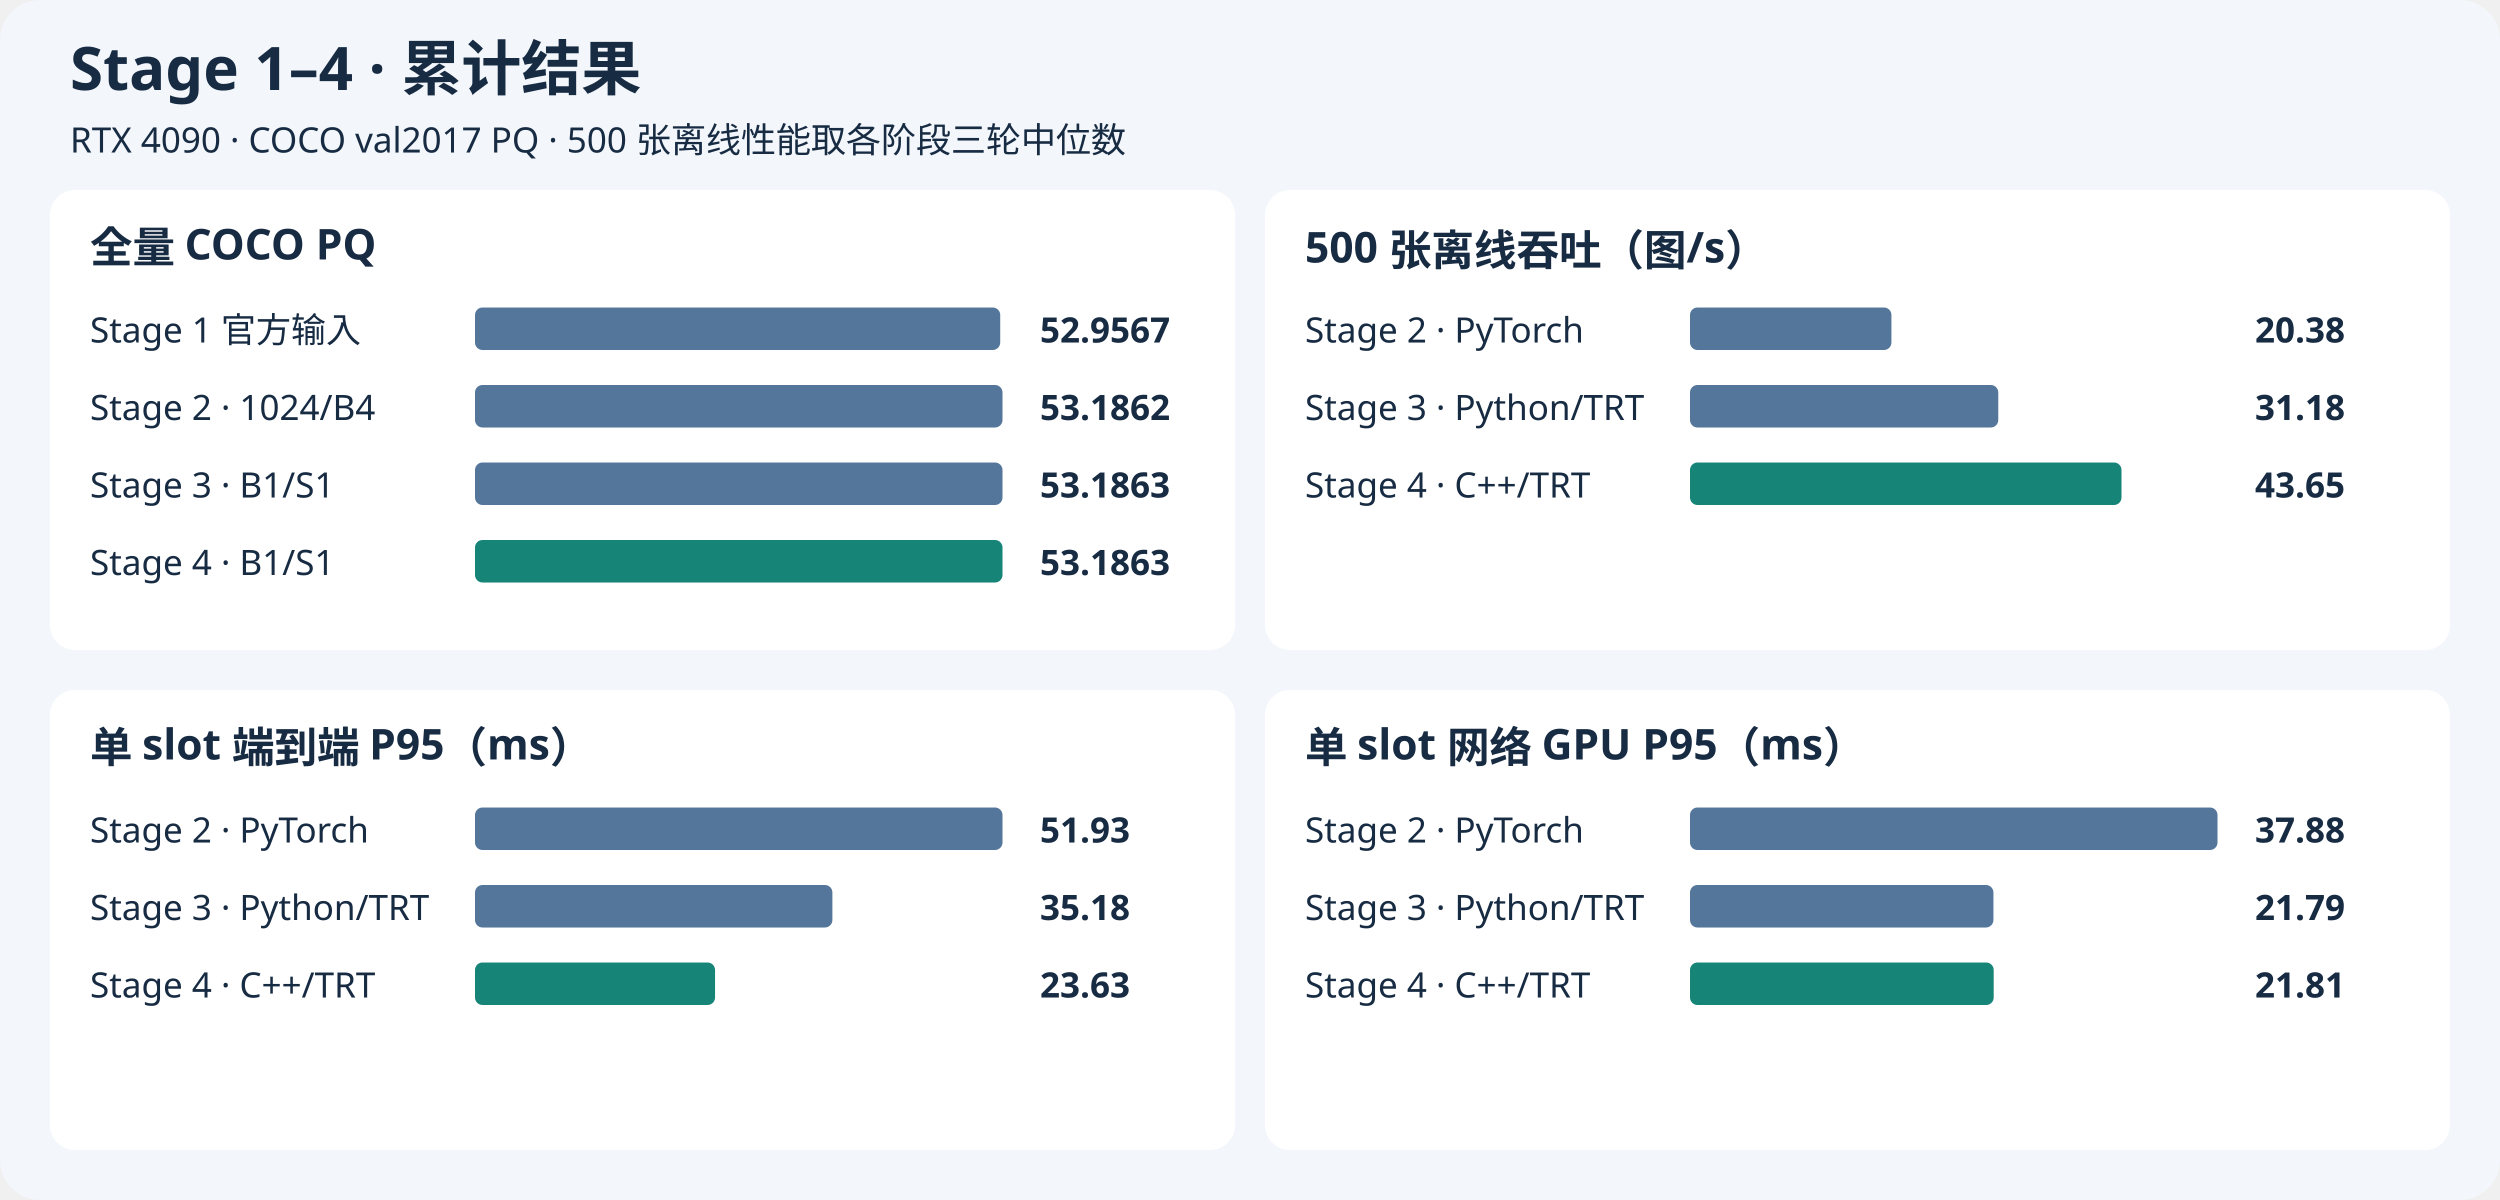
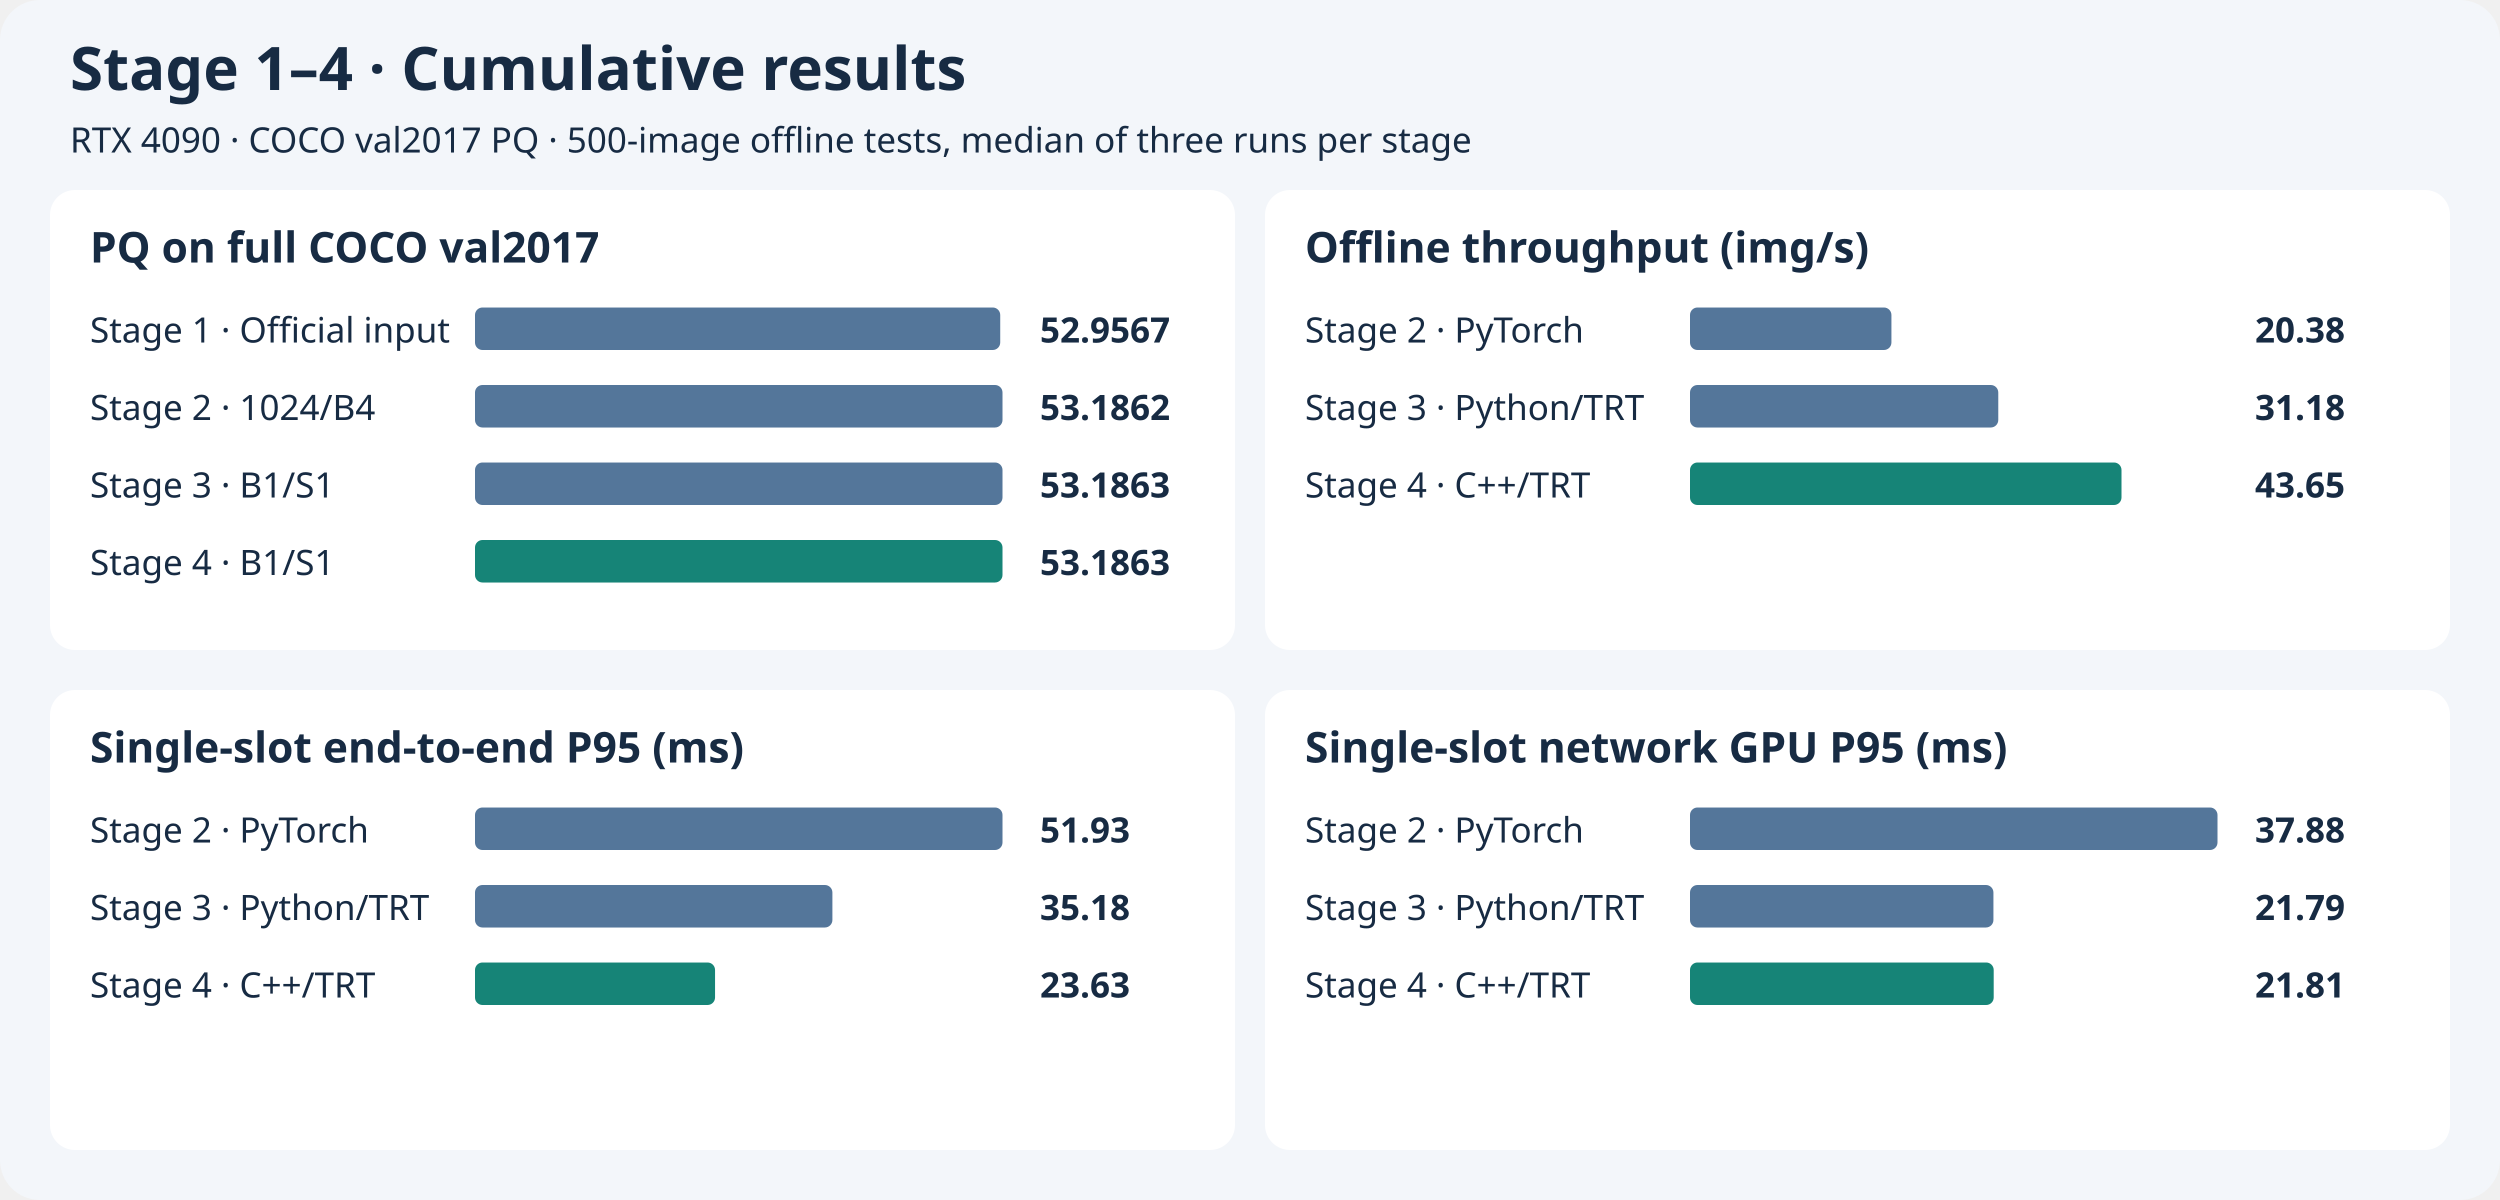
<svg xmlns="http://www.w3.org/2000/svg" width="1000" height="480" viewBox="0 0 1000 480" role="img" aria-labelledby="title">
  <rect width="1000" height="480" rx="16" fill="#f3f6fa" />
  <g font-family="system-ui, sans-serif" fill="#172b43">
-     <text x="28" y="36" font-size="24" font-weight="700">Stage 1–4 · 累计结果</text>
-     <text x="28" y="61" font-size="14" font-weight="400">RTX 4090 · COCO val2017 PQ · 500 张离线性能取各阶段三轮中位数</text>
+     <text x="28" y="36" font-size="24" font-weight="700">Stage 1–4 · Cumulative results</text>
+     <text x="28" y="61" font-size="14" font-weight="400">RTX 4090 · COCO val2017 PQ · 500-image offline tests, median of three runs per stage</text>
    <rect x="20" y="76" width="474" height="184" rx="10" fill="white" />
-     <text x="36" y="105" font-size="17" font-weight="700">全量 COCO PQ</text>
-     <text x="36" y="137" font-size="14" font-weight="400">Stage 1 官方输入</text>
+     <text x="36" y="105" font-size="17" font-weight="700">PQ on full COCO val2017</text>
+     <text x="36" y="137" font-size="14" font-weight="400">Stage 1 · Official input</text>
    <rect x="190" y="123" width="210.09" height="17" rx="3" fill="#54769a" />
    <text x="416" y="137" font-size="14" font-weight="650">52.9567</text>
    <text x="36" y="168" font-size="14" font-weight="400">Stage 2 · 1024/B4</text>
    <rect x="190" y="154" width="211.00" height="17" rx="3" fill="#54769a" />
    <text x="416" y="168" font-size="14" font-weight="650">53.1862</text>
    <text x="36" y="199" font-size="14" font-weight="400">Stage 3 · B1/S1</text>
    <rect x="190" y="185" width="211.00" height="17" rx="3" fill="#54769a" />
    <text x="416" y="199" font-size="14" font-weight="650">53.1863</text>
    <text x="36" y="230" font-size="14" font-weight="400">Stage 4 · B1/S1</text>
    <rect x="190" y="216" width="211.00" height="17" rx="3" fill="#168477" />
    <text x="416" y="230" font-size="14" font-weight="650">53.1863</text>
    <rect x="506" y="76" width="474" height="184" rx="10" fill="white" />
-     <text x="522" y="105" font-size="17" font-weight="700">500 张离线吞吐（图/s）</text>
+     <text x="522" y="105" font-size="17" font-weight="700">Offline throughput (img/s)</text>
    <text x="522" y="137" font-size="14" font-weight="400">Stage 2 · PyTorch</text>
    <rect x="676" y="123" width="80.57" height="17" rx="3" fill="#54769a" />
    <text x="902" y="137" font-size="14" font-weight="650">20.38</text>
    <text x="522" y="168" font-size="14" font-weight="400">Stage 3 · Python/TRT</text>
    <rect x="676" y="154" width="123.31" height="17" rx="3" fill="#54769a" />
    <text x="902" y="168" font-size="14" font-weight="650">31.18</text>
    <text x="522" y="199" font-size="14" font-weight="400">Stage 4 · C++/TRT</text>
    <rect x="676" y="185" width="172.60" height="17" rx="3" fill="#168477" />
    <text x="902" y="199" font-size="14" font-weight="650">43.65</text>
    <rect x="20" y="276" width="474" height="184" rx="10" fill="white" />
-     <text x="36" y="305" font-size="17" font-weight="700">单 slot 端到端 P95（ms）</text>
+     <text x="36" y="305" font-size="17" font-weight="700">Single-slot end-to-end P95 (ms)</text>
    <text x="36" y="337" font-size="14" font-weight="400">Stage 2 · PyTorch</text>
    <rect x="190" y="323" width="211.00" height="17" rx="3" fill="#54769a" />
    <text x="416" y="337" font-size="14" font-weight="650">51.93</text>
    <text x="36" y="368" font-size="14" font-weight="400">Stage 3 · Python/TRT</text>
    <rect x="190" y="354" width="142.96" height="17" rx="3" fill="#54769a" />
    <text x="416" y="368" font-size="14" font-weight="650">35.18</text>
    <text x="36" y="399" font-size="14" font-weight="400">Stage 4 · C++/TRT</text>
    <rect x="190" y="385" width="96.02" height="17" rx="3" fill="#168477" />
    <text x="416" y="399" font-size="14" font-weight="650">23.63</text>
    <rect x="506" y="276" width="474" height="184" rx="10" fill="white" />
-     <text x="522" y="305" font-size="17" font-weight="700">单 slot 网络 GPU P95（ms）</text>
+     <text x="522" y="305" font-size="17" font-weight="700">Single-slot network GPU P95 (ms)</text>
    <text x="522" y="337" font-size="14" font-weight="400">Stage 2 · PyTorch</text>
    <rect x="676" y="323" width="211.00" height="17" rx="3" fill="#54769a" />
    <text x="902" y="337" font-size="14" font-weight="650">37.88</text>
    <text x="522" y="368" font-size="14" font-weight="400">Stage 3 · Python/TRT</text>
    <rect x="676" y="354" width="121.37" height="17" rx="3" fill="#54769a" />
    <text x="902" y="368" font-size="14" font-weight="650">21.79</text>
    <text x="522" y="399" font-size="14" font-weight="400">Stage 4 · C++/TRT</text>
    <rect x="676" y="385" width="121.48" height="17" rx="3" fill="#168477" />
    <text x="902" y="399" font-size="14" font-weight="650">21.81</text>
  </g>
</svg>
